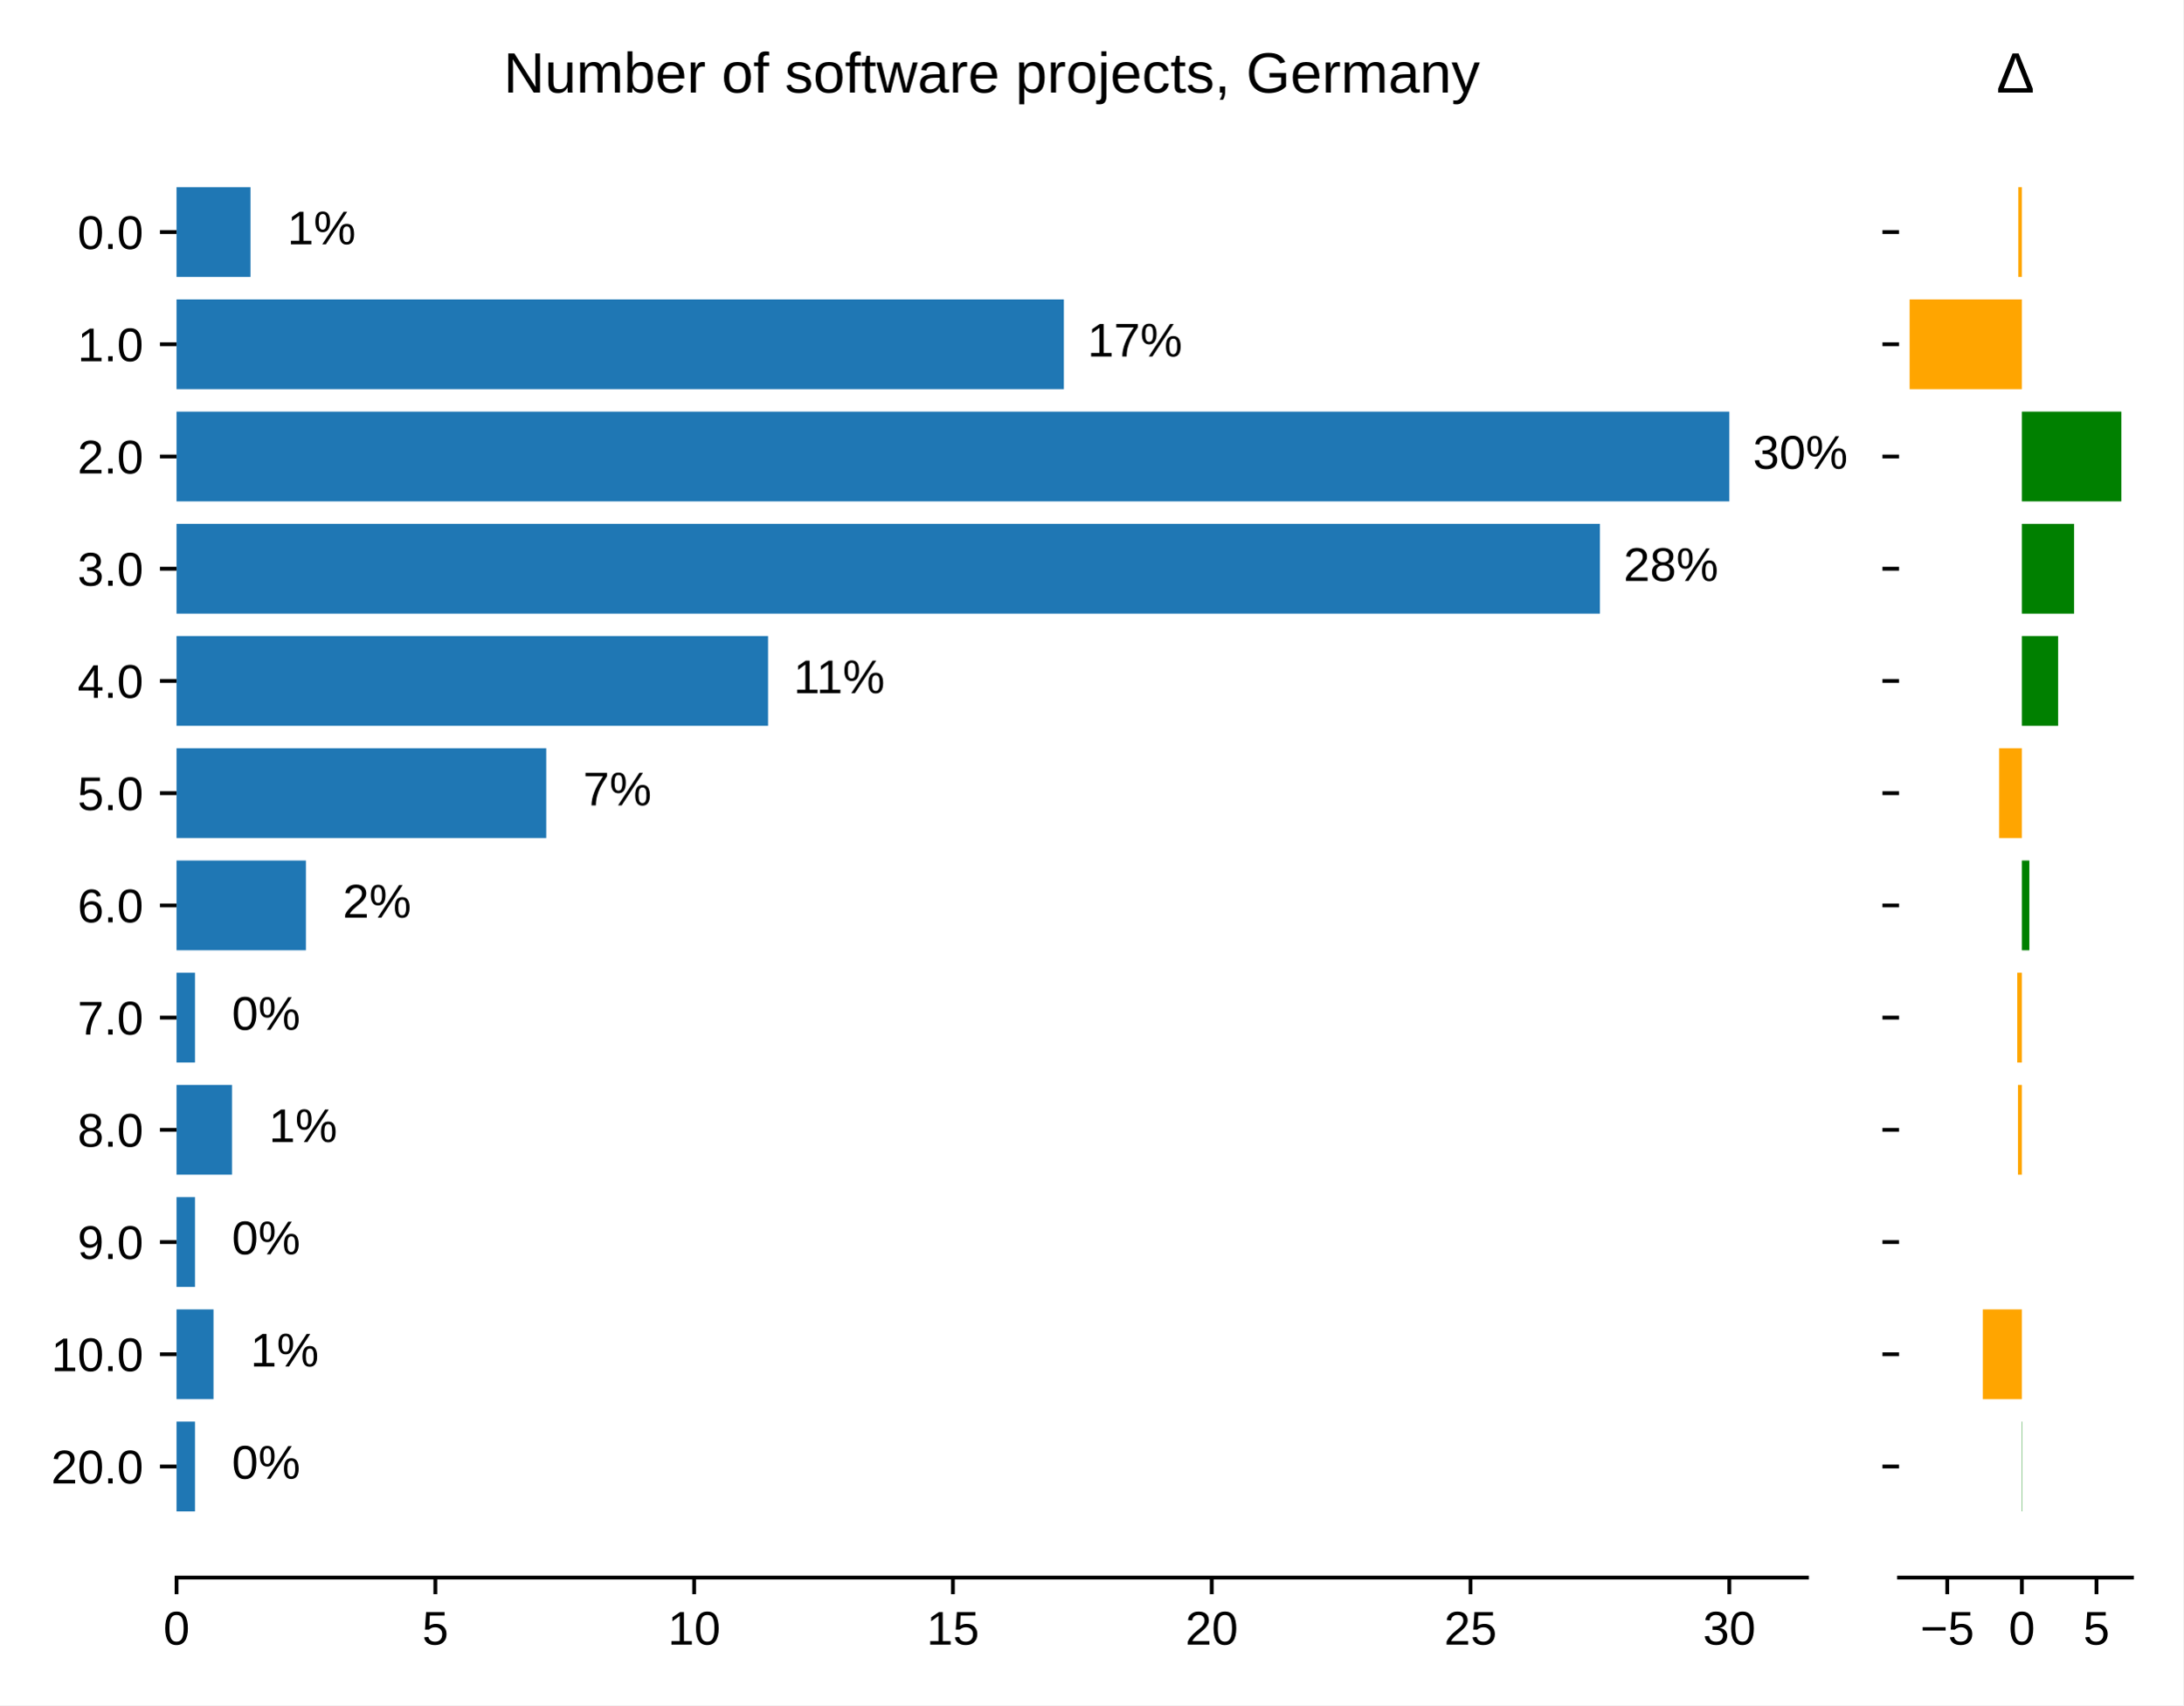
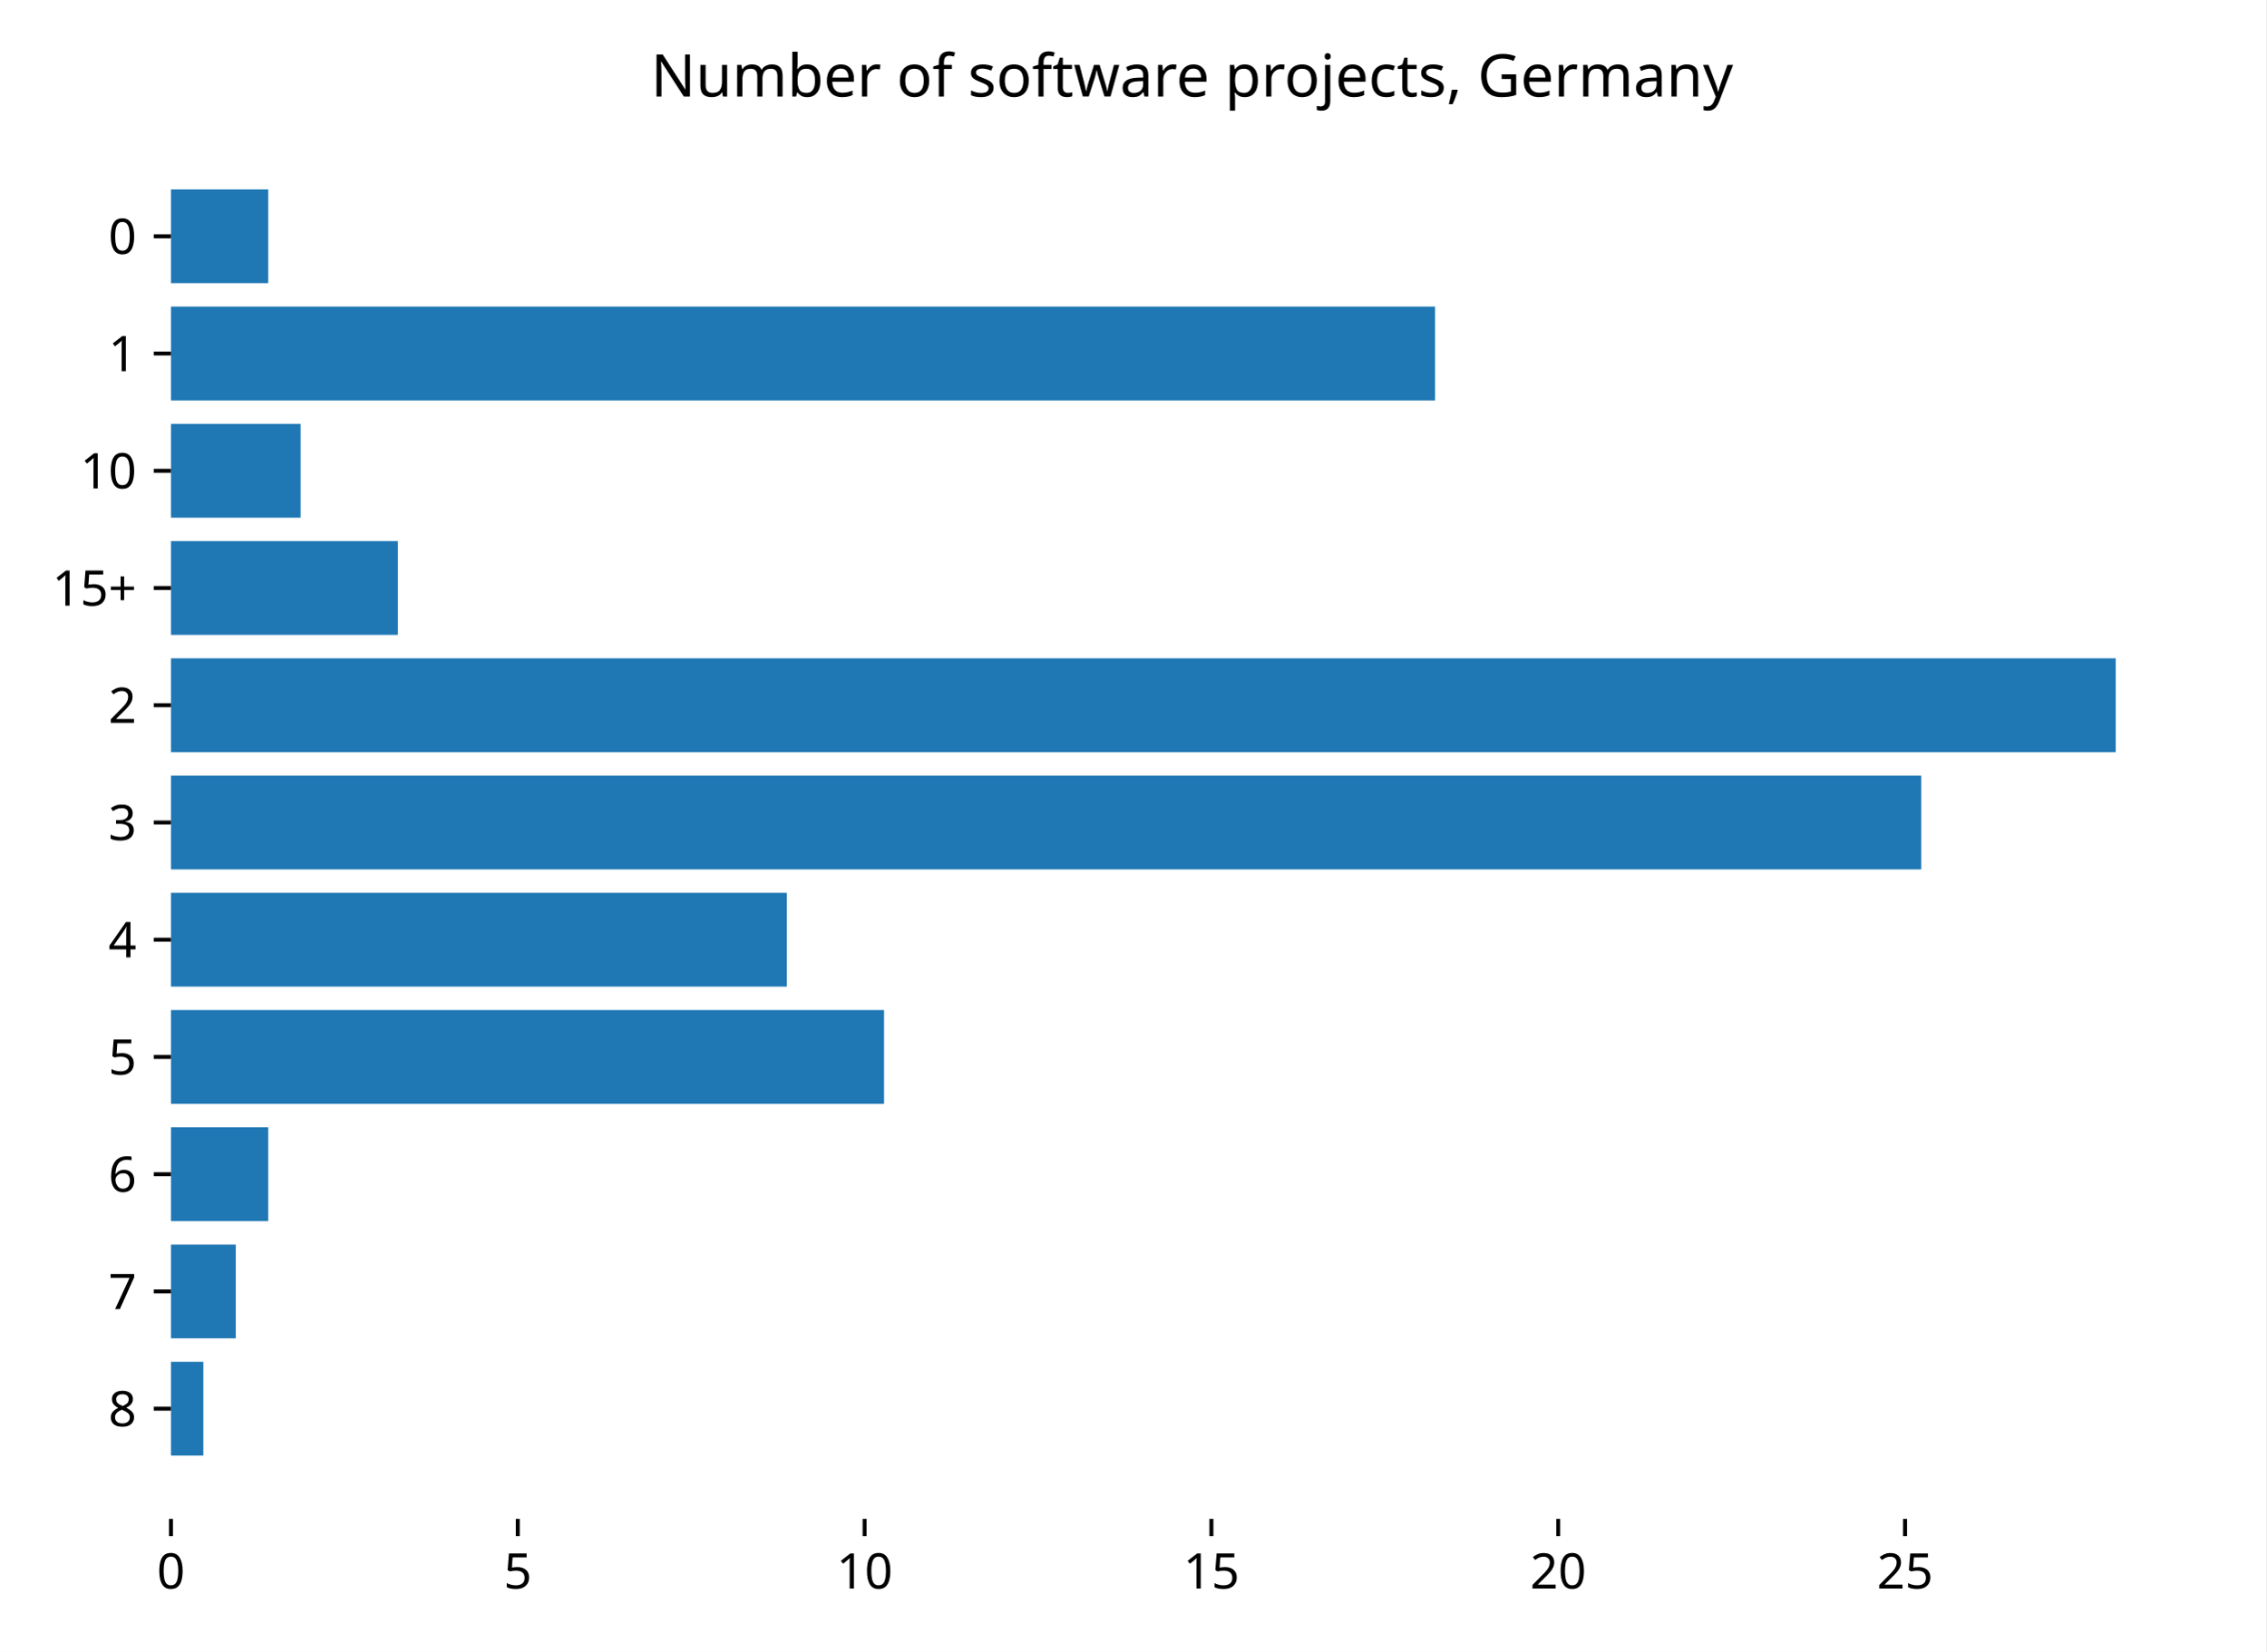
- <svg xmlns="http://www.w3.org/2000/svg" xmlns:xlink="http://www.w3.org/1999/xlink" height="360pt" version="1.1" viewBox="0 0 460.8 360" width="460.8pt">
+ <svg xmlns="http://www.w3.org/2000/svg" xmlns:xlink="http://www.w3.org/1999/xlink" width="460.8pt" height="336pt" viewBox="0 0 460.8 336" version="1.1">
  <defs>
-     <style type="text/css">*{stroke-linecap:butt;stroke-linejoin:round;}</style>
+     <style type="text/css">*{stroke-linejoin: round; stroke-linecap: butt}</style>
  </defs>
  <g id="figure_1">
    <g id="patch_1">
-       <path d="M 0 360  L 460.8 360  L 460.8 0  L 0 0  z " style="fill:#ffffff;" />
+       <path d="M 0 336  L 460.8 336  L 460.8 0  L 0 0  z " style="fill: #ffffff" />
    </g>
    <g id="axes_1">
      <g id="patch_2">
-         <path d="M 37.261 333.055  L 381.406 333.055  L 381.406 25.536  L 37.261 25.536  z " style="fill:#ffffff;" />
+         <path d="M 34.763 308.942  L 450 308.942  L 450 25.642  L 34.763 25.642  z " style="fill: #ffffff" />
      </g>
      <g id="patch_3">
-         <path clip-path="url(#p81cf5aa0c4)" d="M 37.261 319.077  L 41.163 319.077  L 41.163 300.123  L 37.261 300.123  z " style="fill:#1f77b4;" />
+         <path d="M 34.763 296.065  L 41.354 296.065  L 41.354 276.988  L 34.763 276.988  z " clip-path="url(#p4b77e32a49)" style="fill: #1f77b4" />
      </g>
      <g id="patch_4">
-         <path clip-path="url(#p81cf5aa0c4)" d="M 37.261 295.385  L 45.065 295.385  L 45.065 276.431  L 37.261 276.431  z " style="fill:#1f77b4;" />
+         <path d="M 34.763 272.218  L 47.945 272.218  L 47.945 253.141  L 34.763 253.141  z " clip-path="url(#p4b77e32a49)" style="fill: #1f77b4" />
      </g>
      <g id="patch_5">
-         <path clip-path="url(#p81cf5aa0c4)" d="M 37.261 271.693  L 41.163 271.693  L 41.163 252.74  L 37.261 252.74  z " style="fill:#1f77b4;" />
+         <path d="M 34.763 248.371  L 54.536 248.371  L 54.536 229.294  L 34.763 229.294  z " clip-path="url(#p4b77e32a49)" style="fill: #1f77b4" />
      </g>
      <g id="patch_6">
-         <path clip-path="url(#p81cf5aa0c4)" d="M 37.261 248.001  L 48.967 248.001  L 48.967 229.048  L 37.261 229.048  z " style="fill:#1f77b4;" />
+         <path d="M 34.763 224.525  L 179.766 224.525  L 179.766 205.447  L 34.763 205.447  z " clip-path="url(#p4b77e32a49)" style="fill: #1f77b4" />
      </g>
      <g id="patch_7">
-         <path clip-path="url(#p81cf5aa0c4)" d="M 37.261 224.31  L 41.163 224.31  L 41.163 205.356  L 37.261 205.356  z " style="fill:#1f77b4;" />
+         <path d="M 34.763 200.678  L 159.993 200.678  L 159.993 181.6  L 34.763 181.6  z " clip-path="url(#p4b77e32a49)" style="fill: #1f77b4" />
      </g>
      <g id="patch_8">
-         <path clip-path="url(#p81cf5aa0c4)" d="M 37.261 200.618  L 64.574 200.618  L 64.574 181.664  L 37.261 181.664  z " style="fill:#1f77b4;" />
+         <path d="M 34.763 176.831  L 390.68 176.831  L 390.68 157.754  L 34.763 157.754  z " clip-path="url(#p4b77e32a49)" style="fill: #1f77b4" />
      </g>
      <g id="patch_9">
-         <path clip-path="url(#p81cf5aa0c4)" d="M 37.261 176.926  L 115.298 176.926  L 115.298 157.973  L 37.261 157.973  z " style="fill:#1f77b4;" />
+         <path d="M 34.763 152.984  L 430.227 152.984  L 430.227 133.907  L 34.763 133.907  z " clip-path="url(#p4b77e32a49)" style="fill: #1f77b4" />
      </g>
      <g id="patch_10">
-         <path clip-path="url(#p81cf5aa0c4)" d="M 37.261 153.234  L 162.121 153.234  L 162.121 134.281  L 37.261 134.281  z " style="fill:#1f77b4;" />
+         <path d="M 34.763 129.138  L 80.9 129.138  L 80.9 110.06  L 34.763 110.06  z " clip-path="url(#p4b77e32a49)" style="fill: #1f77b4" />
      </g>
      <g id="patch_11">
-         <path clip-path="url(#p81cf5aa0c4)" d="M 37.261 129.542  L 337.705 129.542  L 337.705 110.589  L 37.261 110.589  z " style="fill:#1f77b4;" />
+         <path d="M 34.763 105.291  L 61.127 105.291  L 61.127 86.213  L 34.763 86.213  z " clip-path="url(#p4b77e32a49)" style="fill: #1f77b4" />
      </g>
      <g id="patch_12">
-         <path clip-path="url(#p81cf5aa0c4)" d="M 37.261 105.851  L 365.019 105.851  L 365.019 86.897  L 37.261 86.897  z " style="fill:#1f77b4;" />
+         <path d="M 34.763 81.444  L 291.814 81.444  L 291.814 62.367  L 34.763 62.367  z " clip-path="url(#p4b77e32a49)" style="fill: #1f77b4" />
      </g>
      <g id="patch_13">
-         <path clip-path="url(#p81cf5aa0c4)" d="M 37.261 82.159  L 224.551 82.159  L 224.551 63.206  L 37.261 63.206  z " style="fill:#1f77b4;" />
-       </g>
-       <g id="patch_14">
-         <path clip-path="url(#p81cf5aa0c4)" d="M 37.261 58.467  L 52.868 58.467  L 52.868 39.514  L 37.261 39.514  z " style="fill:#1f77b4;" />
+         <path d="M 34.763 57.597  L 54.536 57.597  L 54.536 38.52  L 34.763 38.52  z " clip-path="url(#p4b77e32a49)" style="fill: #1f77b4" />
      </g>
      <g id="matplotlib.axis_1">
        <g id="xtick_1">
          <g id="line2d_1">
            <defs>
-               <path d="M 0 0  L 0 3.5  " id="mc3a356a46d" style="stroke:#000000;stroke-width:0.8;" />
+               <path id="m4c99cd72f3" d="M 0 0  L 0 3.5  " style="stroke: #000000; stroke-width: 0.8" />
            </defs>
            <g>
-               <use style="stroke:#000000;stroke-width:0.8;" x="37.261" xlink:href="#mc3a356a46d" y="333.055" />
+               <use xlink:href="#m4c99cd72f3" x="34.763" y="308.942" style="stroke: #000000; stroke-width: 0.8" />
            </g>
          </g>
          <g id="text_1">
-             <text style="font-family:Arial;font-size:10px;font-stretch:normal;font-style:normal;font-weight:normal;text-anchor:middle;" transform="rotate(-0, 37.26094, 347.2125)" x="37.261" y="347.212">0</text>
+             <text style="font: 10px 'sans-serif'; text-anchor: middle" x="34.763" y="323.116" transform="rotate(-0, 34.7625, 323.1156)">0</text>
          </g>
        </g>
        <g id="xtick_2">
          <g id="line2d_2">
            <g>
-               <use style="stroke:#000000;stroke-width:0.8;" x="91.887" xlink:href="#mc3a356a46d" y="333.055" />
+               <use xlink:href="#m4c99cd72f3" x="105.287" y="308.942" style="stroke: #000000; stroke-width: 0.8" />
            </g>
          </g>
          <g id="text_2">
-             <text style="font-family:Arial;font-size:10px;font-stretch:normal;font-style:normal;font-weight:normal;text-anchor:middle;" transform="rotate(-0, 91.88721, 347.2125)" x="91.887" y="347.212">5</text>
+             <text style="font: 10px 'sans-serif'; text-anchor: middle" x="105.287" y="323.116" transform="rotate(-0, 105.287, 323.1156)">5</text>
          </g>
        </g>
        <g id="xtick_3">
          <g id="line2d_3">
            <g>
-               <use style="stroke:#000000;stroke-width:0.8;" x="146.513" xlink:href="#mc3a356a46d" y="333.055" />
+               <use xlink:href="#m4c99cd72f3" x="175.811" y="308.942" style="stroke: #000000; stroke-width: 0.8" />
            </g>
          </g>
          <g id="text_3">
-             <text style="font-family:Arial;font-size:10px;font-stretch:normal;font-style:normal;font-weight:normal;text-anchor:middle;" transform="rotate(-0, 146.5135, 347.2125)" x="146.513" y="347.212">10</text>
+             <text style="font: 10px 'sans-serif'; text-anchor: middle" x="175.811" y="323.116" transform="rotate(-0, 175.8114, 323.1156)">10</text>
          </g>
        </g>
        <g id="xtick_4">
          <g id="line2d_4">
            <g>
-               <use style="stroke:#000000;stroke-width:0.8;" x="201.14" xlink:href="#mc3a356a46d" y="333.055" />
+               <use xlink:href="#m4c99cd72f3" x="246.336" y="308.942" style="stroke: #000000; stroke-width: 0.8" />
            </g>
          </g>
          <g id="text_4">
-             <text style="font-family:Arial;font-size:10px;font-stretch:normal;font-style:normal;font-weight:normal;text-anchor:middle;" transform="rotate(-0, 201.1398, 347.2125)" x="201.14" y="347.212">15</text>
+             <text style="font: 10px 'sans-serif'; text-anchor: middle" x="246.336" y="323.116" transform="rotate(-0, 246.3359, 323.1156)">15</text>
          </g>
        </g>
        <g id="xtick_5">
          <g id="line2d_5">
            <g>
-               <use style="stroke:#000000;stroke-width:0.8;" x="255.766" xlink:href="#mc3a356a46d" y="333.055" />
+               <use xlink:href="#m4c99cd72f3" x="316.86" y="308.942" style="stroke: #000000; stroke-width: 0.8" />
            </g>
          </g>
          <g id="text_5">
-             <text style="font-family:Arial;font-size:10px;font-stretch:normal;font-style:normal;font-weight:normal;text-anchor:middle;" transform="rotate(-0, 255.766, 347.2125)" x="255.766" y="347.212">20</text>
+             <text style="font: 10px 'sans-serif'; text-anchor: middle" x="316.86" y="323.116" transform="rotate(-0, 316.8604, 323.1156)">20</text>
          </g>
        </g>
        <g id="xtick_6">
          <g id="line2d_6">
            <g>
-               <use style="stroke:#000000;stroke-width:0.8;" x="310.392" xlink:href="#mc3a356a46d" y="333.055" />
+               <use xlink:href="#m4c99cd72f3" x="387.385" y="308.942" style="stroke: #000000; stroke-width: 0.8" />
            </g>
          </g>
          <g id="text_6">
-             <text style="font-family:Arial;font-size:10px;font-stretch:normal;font-style:normal;font-weight:normal;text-anchor:middle;" transform="rotate(-0, 310.3923, 347.2125)" x="310.392" y="347.212">25</text>
-           </g>
-         </g>
-         <g id="xtick_7">
-           <g id="line2d_7">
-             <g>
-               <use style="stroke:#000000;stroke-width:0.8;" x="365.019" xlink:href="#mc3a356a46d" y="333.055" />
-             </g>
-           </g>
-           <g id="text_7">
-             <text style="font-family:Arial;font-size:10px;font-stretch:normal;font-style:normal;font-weight:normal;text-anchor:middle;" transform="rotate(-0, 365.0186, 347.2125)" x="365.019" y="347.212">30</text>
+             <text style="font: 10px 'sans-serif'; text-anchor: middle" x="387.385" y="323.116" transform="rotate(-0, 387.3848, 323.1156)">25</text>
          </g>
        </g>
      </g>
      <g id="matplotlib.axis_2">
        <g id="ytick_1">
+           <g id="line2d_7">
+             <defs>
+               <path id="m8e343aef83" d="M 0 0  L -3.5 0  " style="stroke: #000000; stroke-width: 0.8" />
+             </defs>
+             <g>
+               <use xlink:href="#m8e343aef83" x="34.763" y="286.526" style="stroke: #000000; stroke-width: 0.8" />
+             </g>
+           </g>
+           <g id="text_7">
+             <text style="font: 10px 'sans-serif'; text-anchor: end" x="27.762" y="290.113" transform="rotate(-0, 27.7625, 290.1129)">8</text>
+           </g>
+         </g>
+         <g id="ytick_2">
          <g id="line2d_8">
-             <defs>
-               <path d="M 0 0  L -3.5 0  " id="m82278324de" style="stroke:#000000;stroke-width:0.8;" />
-             </defs>
-             <g>
-               <use style="stroke:#000000;stroke-width:0.8;" x="37.261" xlink:href="#m82278324de" y="309.6" />
+             <g>
+               <use xlink:href="#m8e343aef83" x="34.763" y="262.679" style="stroke: #000000; stroke-width: 0.8" />
            </g>
          </g>
          <g id="text_8">
-             <text style="font-family:Arial;font-size:10px;font-stretch:normal;font-style:normal;font-weight:normal;text-anchor:end;" transform="rotate(-0, 30.26094, 313.1787)" x="30.261" y="313.179">20.0</text>
-           </g>
-         </g>
-         <g id="ytick_2">
+             <text style="font: 10px 'sans-serif'; text-anchor: end" x="27.762" y="266.266" transform="rotate(-0, 27.7625, 266.2662)">7</text>
+           </g>
+         </g>
+         <g id="ytick_3">
          <g id="line2d_9">
            <g>
-               <use style="stroke:#000000;stroke-width:0.8;" x="37.261" xlink:href="#m82278324de" y="285.908" />
+               <use xlink:href="#m8e343aef83" x="34.763" y="238.833" style="stroke: #000000; stroke-width: 0.8" />
            </g>
          </g>
          <g id="text_9">
-             <text style="font-family:Arial;font-size:10px;font-stretch:normal;font-style:normal;font-weight:normal;text-anchor:end;" transform="rotate(-0, 30.26094, 289.487)" x="30.261" y="289.487">10.0</text>
-           </g>
-         </g>
-         <g id="ytick_3">
+             <text style="font: 10px 'sans-serif'; text-anchor: end" x="27.762" y="242.419" transform="rotate(-0, 27.7625, 242.4194)">6</text>
+           </g>
+         </g>
+         <g id="ytick_4">
          <g id="line2d_10">
            <g>
-               <use style="stroke:#000000;stroke-width:0.8;" x="37.261" xlink:href="#m82278324de" y="262.216" />
+               <use xlink:href="#m8e343aef83" x="34.763" y="214.986" style="stroke: #000000; stroke-width: 0.8" />
            </g>
          </g>
          <g id="text_10">
-             <text style="font-family:Arial;font-size:10px;font-stretch:normal;font-style:normal;font-weight:normal;text-anchor:end;" transform="rotate(-0, 30.26094, 265.7952)" x="30.261" y="265.795">9.0</text>
-           </g>
-         </g>
-         <g id="ytick_4">
+             <text style="font: 10px 'sans-serif'; text-anchor: end" x="27.762" y="218.573" transform="rotate(-0, 27.7625, 218.5726)">5</text>
+           </g>
+         </g>
+         <g id="ytick_5">
          <g id="line2d_11">
            <g>
-               <use style="stroke:#000000;stroke-width:0.8;" x="37.261" xlink:href="#m82278324de" y="238.525" />
+               <use xlink:href="#m8e343aef83" x="34.763" y="191.139" style="stroke: #000000; stroke-width: 0.8" />
            </g>
          </g>
          <g id="text_11">
-             <text style="font-family:Arial;font-size:10px;font-stretch:normal;font-style:normal;font-weight:normal;text-anchor:end;" transform="rotate(-0, 30.26094, 242.1035)" x="30.261" y="242.103">8.0</text>
-           </g>
-         </g>
-         <g id="ytick_5">
+             <text style="font: 10px 'sans-serif'; text-anchor: end" x="27.762" y="194.726" transform="rotate(-0, 27.7625, 194.7258)">4</text>
+           </g>
+         </g>
+         <g id="ytick_6">
          <g id="line2d_12">
            <g>
-               <use style="stroke:#000000;stroke-width:0.8;" x="37.261" xlink:href="#m82278324de" y="214.833" />
+               <use xlink:href="#m8e343aef83" x="34.763" y="167.292" style="stroke: #000000; stroke-width: 0.8" />
            </g>
          </g>
          <g id="text_12">
-             <text style="font-family:Arial;font-size:10px;font-stretch:normal;font-style:normal;font-weight:normal;text-anchor:end;" transform="rotate(-0, 30.26094, 218.4117)" x="30.261" y="218.412">7.0</text>
-           </g>
-         </g>
-         <g id="ytick_6">
+             <text style="font: 10px 'sans-serif'; text-anchor: end" x="27.762" y="170.879" transform="rotate(-0, 27.7625, 170.8791)">3</text>
+           </g>
+         </g>
+         <g id="ytick_7">
          <g id="line2d_13">
            <g>
-               <use style="stroke:#000000;stroke-width:0.8;" x="37.261" xlink:href="#m82278324de" y="191.141" />
+               <use xlink:href="#m8e343aef83" x="34.763" y="143.446" style="stroke: #000000; stroke-width: 0.8" />
            </g>
          </g>
          <g id="text_13">
-             <text style="font-family:Arial;font-size:10px;font-stretch:normal;font-style:normal;font-weight:normal;text-anchor:end;" transform="rotate(-0, 30.26094, 194.7199)" x="30.261" y="194.72">6.0</text>
-           </g>
-         </g>
-         <g id="ytick_7">
+             <text style="font: 10px 'sans-serif'; text-anchor: end" x="27.762" y="147.032" transform="rotate(-0, 27.7625, 147.0323)">2</text>
+           </g>
+         </g>
+         <g id="ytick_8">
          <g id="line2d_14">
            <g>
-               <use style="stroke:#000000;stroke-width:0.8;" x="37.261" xlink:href="#m82278324de" y="167.449" />
+               <use xlink:href="#m8e343aef83" x="34.763" y="119.599" style="stroke: #000000; stroke-width: 0.8" />
            </g>
          </g>
          <g id="text_14">
-             <text style="font-family:Arial;font-size:10px;font-stretch:normal;font-style:normal;font-weight:normal;text-anchor:end;" transform="rotate(-0, 30.26094, 171.0282)" x="30.261" y="171.028">5.0</text>
-           </g>
-         </g>
-         <g id="ytick_8">
+             <text style="font: 10px 'sans-serif'; text-anchor: end" x="27.762" y="123.186" transform="rotate(-0, 27.7625, 123.1855)">15+</text>
+           </g>
+         </g>
+         <g id="ytick_9">
          <g id="line2d_15">
            <g>
-               <use style="stroke:#000000;stroke-width:0.8;" x="37.261" xlink:href="#m82278324de" y="143.758" />
+               <use xlink:href="#m8e343aef83" x="34.763" y="95.752" style="stroke: #000000; stroke-width: 0.8" />
            </g>
          </g>
          <g id="text_15">
-             <text style="font-family:Arial;font-size:10px;font-stretch:normal;font-style:normal;font-weight:normal;text-anchor:end;" transform="rotate(-0, 30.26094, 147.3364)" x="30.261" y="147.336">4.0</text>
-           </g>
-         </g>
-         <g id="ytick_9">
+             <text style="font: 10px 'sans-serif'; text-anchor: end" x="27.762" y="99.339" transform="rotate(-0, 27.7625, 99.33874)">10</text>
+           </g>
+         </g>
+         <g id="ytick_10">
          <g id="line2d_16">
            <g>
-               <use style="stroke:#000000;stroke-width:0.8;" x="37.261" xlink:href="#m82278324de" y="120.066" />
+               <use xlink:href="#m8e343aef83" x="34.763" y="71.905" style="stroke: #000000; stroke-width: 0.8" />
            </g>
          </g>
          <g id="text_16">
-             <text style="font-family:Arial;font-size:10px;font-stretch:normal;font-style:normal;font-weight:normal;text-anchor:end;" transform="rotate(-0, 30.26094, 123.6447)" x="30.261" y="123.645">3.0</text>
-           </g>
-         </g>
-         <g id="ytick_10">
+             <text style="font: 10px 'sans-serif'; text-anchor: end" x="27.762" y="75.492" transform="rotate(-0, 27.7625, 75.49196)">1</text>
+           </g>
+         </g>
+         <g id="ytick_11">
          <g id="line2d_17">
            <g>
-               <use style="stroke:#000000;stroke-width:0.8;" x="37.261" xlink:href="#m82278324de" y="96.374" />
+               <use xlink:href="#m8e343aef83" x="34.763" y="48.058" style="stroke: #000000; stroke-width: 0.8" />
            </g>
          </g>
          <g id="text_17">
-             <text style="font-family:Arial;font-size:10px;font-stretch:normal;font-style:normal;font-weight:normal;text-anchor:end;" transform="rotate(-0, 30.26094, 99.9529)" x="30.261" y="99.953">2.0</text>
-           </g>
-         </g>
-         <g id="ytick_11">
-           <g id="line2d_18">
-             <g>
-               <use style="stroke:#000000;stroke-width:0.8;" x="37.261" xlink:href="#m82278324de" y="72.682" />
-             </g>
-           </g>
-           <g id="text_18">
-             <text style="font-family:Arial;font-size:10px;font-stretch:normal;font-style:normal;font-weight:normal;text-anchor:end;" transform="rotate(-0, 30.26094, 76.26114)" x="30.261" y="76.261">1.0</text>
-           </g>
-         </g>
-         <g id="ytick_12">
-           <g id="line2d_19">
-             <g>
-               <use style="stroke:#000000;stroke-width:0.8;" x="37.261" xlink:href="#m82278324de" y="48.99" />
-             </g>
-           </g>
-           <g id="text_19">
-             <text style="font-family:Arial;font-size:10px;font-stretch:normal;font-style:normal;font-weight:normal;text-anchor:end;" transform="rotate(-0, 30.26094, 52.56938)" x="30.261" y="52.569">0.0</text>
-           </g>
-         </g>
-       </g>
-       <g id="patch_15">
-         <path d="M 37.261 333.055  L 381.406 333.055  " style="fill:none;stroke:#000000;stroke-linecap:square;stroke-linejoin:miter;stroke-width:0.8;" />
-       </g>
-       <g id="text_20">
-         <text style="font-family:Arial;font-size:10px;font-stretch:normal;font-style:normal;font-weight:normal;text-anchor:middle;" transform="rotate(-0, 56.16281, 312.185)" x="56.163" y="312.185">0%</text>
-       </g>
-       <g id="text_21">
-         <text style="font-family:Arial;font-size:10px;font-stretch:normal;font-style:normal;font-weight:normal;text-anchor:middle;" transform="rotate(-0, 60.06469, 288.4932)" x="60.065" y="288.493">1%</text>
-       </g>
-       <g id="text_22">
-         <text style="font-family:Arial;font-size:10px;font-stretch:normal;font-style:normal;font-weight:normal;text-anchor:middle;" transform="rotate(-0, 56.16281, 264.8015)" x="56.163" y="264.801">0%</text>
-       </g>
-       <g id="text_23">
-         <text style="font-family:Arial;font-size:10px;font-stretch:normal;font-style:normal;font-weight:normal;text-anchor:middle;" transform="rotate(-0, 63.96657, 241.1097)" x="63.967" y="241.11">1%</text>
-       </g>
-       <g id="text_24">
-         <text style="font-family:Arial;font-size:10px;font-stretch:normal;font-style:normal;font-weight:normal;text-anchor:middle;" transform="rotate(-0, 56.16281, 217.418)" x="56.163" y="217.418">0%</text>
-       </g>
-       <g id="text_25">
-         <text style="font-family:Arial;font-size:10px;font-stretch:normal;font-style:normal;font-weight:normal;text-anchor:middle;" transform="rotate(-0, 79.57408, 193.7262)" x="79.574" y="193.726">2%</text>
-       </g>
-       <g id="text_26">
-         <text style="font-family:Arial;font-size:10px;font-stretch:normal;font-style:normal;font-weight:normal;text-anchor:middle;" transform="rotate(-0, 130.2985, 170.0344)" x="130.298" y="170.034">7%</text>
-       </g>
-       <g id="text_27">
-         <text style="font-family:Arial;font-size:10px;font-stretch:normal;font-style:normal;font-weight:normal;text-anchor:middle;" transform="rotate(-0, 177.121, 146.3427)" x="177.121" y="146.343">11%</text>
-       </g>
-       <g id="text_28">
-         <text style="font-family:Arial;font-size:10px;font-stretch:normal;font-style:normal;font-weight:normal;text-anchor:middle;" transform="rotate(-0, 352.7055, 122.6509)" x="352.705" y="122.651">28%</text>
-       </g>
-       <g id="text_29">
-         <text style="font-family:Arial;font-size:10px;font-stretch:normal;font-style:normal;font-weight:normal;text-anchor:middle;" transform="rotate(-0, 380.0186, 98.95915)" x="380.019" y="98.959">30%</text>
-       </g>
-       <g id="text_30">
-         <text style="font-family:Arial;font-size:10px;font-stretch:normal;font-style:normal;font-weight:normal;text-anchor:middle;" transform="rotate(-0, 239.551, 75.26739)" x="239.551" y="75.267">17%</text>
-       </g>
-       <g id="text_31">
-         <text style="font-family:Arial;font-size:10px;font-stretch:normal;font-style:normal;font-weight:normal;text-anchor:middle;" transform="rotate(-0, 67.86844, 51.57563)" x="67.868" y="51.576">1%</text>
-       </g>
-       <g id="text_32">
-         <text style="font-family:Arial;font-size:12px;font-stretch:normal;font-style:normal;font-weight:normal;text-anchor:middle;" transform="rotate(-0, 209.3337, 19.53562)" x="209.334" y="19.536">Number of software projects, Germany</text>
-       </g>
-     </g>
-     <g id="axes_2">
-       <g id="patch_16">
-         <path d="M 400.836 333.055  L 450 333.055  L 450 25.536  L 400.836 25.536  z " style="fill:#ffffff;" />
-       </g>
-       <g id="patch_17">
-         <path clip-path="url(#pde192856e8)" d="M 426.768 319.077  L 426.843 319.077  L 426.843 300.123  L 426.768 300.123  z " style="fill:#008000;" />
-       </g>
-       <g id="patch_18">
-         <path clip-path="url(#pde192856e8)" d="M 426.768 295.385  L 418.519 295.385  L 418.519 276.431  L 426.768 276.431  z " style="fill:#ffa500;" />
-       </g>
-       <g id="patch_19">
-         <path clip-path="url(#pde192856e8)" d="M 0 0  z " style="fill:#ffa500;" />
-       </g>
-       <g id="patch_20">
-         <path clip-path="url(#pde192856e8)" d="M 426.768 248.001  L 425.943 248.001  L 425.943 229.048  L 426.768 229.048  z " style="fill:#ffa500;" />
-       </g>
-       <g id="patch_21">
-         <path clip-path="url(#pde192856e8)" d="M 426.768 224.31  L 425.793 224.31  L 425.793 205.356  L 426.768 205.356  z " style="fill:#ffa500;" />
-       </g>
-       <g id="patch_22">
-         <path clip-path="url(#pde192856e8)" d="M 426.768 200.618  L 428.343 200.618  L 428.343 181.664  L 426.768 181.664  z " style="fill:#008000;" />
-       </g>
-       <g id="patch_23">
-         <path clip-path="url(#pde192856e8)" d="M 426.768 176.926  L 421.969 176.926  L 421.969 157.973  L 426.768 157.973  z " style="fill:#ffa500;" />
-       </g>
-       <g id="patch_24">
-         <path clip-path="url(#pde192856e8)" d="M 426.768 153.234  L 434.417 153.234  L 434.417 134.281  L 426.768 134.281  z " style="fill:#008000;" />
-       </g>
-       <g id="patch_25">
-         <path clip-path="url(#pde192856e8)" d="M 426.768 129.542  L 437.792 129.542  L 437.792 110.589  L 426.768 110.589  z " style="fill:#008000;" />
-       </g>
-       <g id="patch_26">
-         <path clip-path="url(#pde192856e8)" d="M 426.768 105.851  L 447.765 105.851  L 447.765 86.897  L 426.768 86.897  z " style="fill:#008000;" />
-       </g>
-       <g id="patch_27">
-         <path clip-path="url(#pde192856e8)" d="M 426.768 82.159  L 403.071 82.159  L 403.071 63.206  L 426.768 63.206  z " style="fill:#ffa500;" />
-       </g>
-       <g id="patch_28">
-         <path clip-path="url(#pde192856e8)" d="M 426.768 58.467  L 426.018 58.467  L 426.018 39.514  L 426.768 39.514  z " style="fill:#ffa500;" />
-       </g>
-       <g id="matplotlib.axis_3">
-         <g id="xtick_8">
-           <g id="line2d_20">
-             <g>
-               <use style="stroke:#000000;stroke-width:0.8;" x="411.02" xlink:href="#mc3a356a46d" y="333.055" />
-             </g>
-           </g>
-           <g id="text_33">
-             <text style="font-family:Arial;font-size:10px;font-stretch:normal;font-style:normal;font-weight:normal;text-anchor:middle;" transform="rotate(-0, 411.02, 347.2125)" x="411.02" y="347.212">−5</text>
-           </g>
-         </g>
-         <g id="xtick_9">
-           <g id="line2d_21">
-             <g>
-               <use style="stroke:#000000;stroke-width:0.8;" x="426.768" xlink:href="#mc3a356a46d" y="333.055" />
-             </g>
-           </g>
-           <g id="text_34">
-             <text style="font-family:Arial;font-size:10px;font-stretch:normal;font-style:normal;font-weight:normal;text-anchor:middle;" transform="rotate(-0, 426.768, 347.2125)" x="426.768" y="347.212">0</text>
-           </g>
-         </g>
-         <g id="xtick_10">
-           <g id="line2d_22">
-             <g>
-               <use style="stroke:#000000;stroke-width:0.8;" x="442.516" xlink:href="#mc3a356a46d" y="333.055" />
-             </g>
-           </g>
-           <g id="text_35">
-             <text style="font-family:Arial;font-size:10px;font-stretch:normal;font-style:normal;font-weight:normal;text-anchor:middle;" transform="rotate(-0, 442.516, 347.2125)" x="442.516" y="347.212">5</text>
-           </g>
-         </g>
-       </g>
-       <g id="matplotlib.axis_4">
-         <g id="ytick_13">
-           <g id="line2d_23">
-             <g>
-               <use style="stroke:#000000;stroke-width:0.8;" x="400.836" xlink:href="#m82278324de" y="309.6" />
-             </g>
-           </g>
-         </g>
-         <g id="ytick_14">
-           <g id="line2d_24">
-             <g>
-               <use style="stroke:#000000;stroke-width:0.8;" x="400.836" xlink:href="#m82278324de" y="285.908" />
-             </g>
-           </g>
-         </g>
-         <g id="ytick_15">
-           <g id="line2d_25">
-             <g>
-               <use style="stroke:#000000;stroke-width:0.8;" x="400.836" xlink:href="#m82278324de" y="262.216" />
-             </g>
-           </g>
-         </g>
-         <g id="ytick_16">
-           <g id="line2d_26">
-             <g>
-               <use style="stroke:#000000;stroke-width:0.8;" x="400.836" xlink:href="#m82278324de" y="238.525" />
-             </g>
-           </g>
-         </g>
-         <g id="ytick_17">
-           <g id="line2d_27">
-             <g>
-               <use style="stroke:#000000;stroke-width:0.8;" x="400.836" xlink:href="#m82278324de" y="214.833" />
-             </g>
-           </g>
-         </g>
-         <g id="ytick_18">
-           <g id="line2d_28">
-             <g>
-               <use style="stroke:#000000;stroke-width:0.8;" x="400.836" xlink:href="#m82278324de" y="191.141" />
-             </g>
-           </g>
-         </g>
-         <g id="ytick_19">
-           <g id="line2d_29">
-             <g>
-               <use style="stroke:#000000;stroke-width:0.8;" x="400.836" xlink:href="#m82278324de" y="167.449" />
-             </g>
-           </g>
-         </g>
-         <g id="ytick_20">
-           <g id="line2d_30">
-             <g>
-               <use style="stroke:#000000;stroke-width:0.8;" x="400.836" xlink:href="#m82278324de" y="143.758" />
-             </g>
-           </g>
-         </g>
-         <g id="ytick_21">
-           <g id="line2d_31">
-             <g>
-               <use style="stroke:#000000;stroke-width:0.8;" x="400.836" xlink:href="#m82278324de" y="120.066" />
-             </g>
-           </g>
-         </g>
-         <g id="ytick_22">
-           <g id="line2d_32">
-             <g>
-               <use style="stroke:#000000;stroke-width:0.8;" x="400.836" xlink:href="#m82278324de" y="96.374" />
-             </g>
-           </g>
-         </g>
-         <g id="ytick_23">
-           <g id="line2d_33">
-             <g>
-               <use style="stroke:#000000;stroke-width:0.8;" x="400.836" xlink:href="#m82278324de" y="72.682" />
-             </g>
-           </g>
-         </g>
-         <g id="ytick_24">
-           <g id="line2d_34">
-             <g>
-               <use style="stroke:#000000;stroke-width:0.8;" x="400.836" xlink:href="#m82278324de" y="48.99" />
-             </g>
-           </g>
-         </g>
-       </g>
-       <g id="patch_29">
-         <path d="M 400.836 333.055  L 450 333.055  " style="fill:none;stroke:#000000;stroke-linecap:square;stroke-linejoin:miter;stroke-width:0.8;" />
-       </g>
-       <g id="text_36">
-         <text style="font-family:Arial;font-size:12px;font-stretch:normal;font-style:normal;font-weight:normal;text-anchor:middle;" transform="rotate(-0, 425.4182, 19.53562)" x="425.418" y="19.536">Δ</text>
+             <text style="font: 10px 'sans-serif'; text-anchor: end" x="27.762" y="51.645" transform="rotate(-0, 27.7625, 51.64519)">0</text>
+           </g>
+         </g>
+       </g>
+       <g id="text_18">
+         <text style="font: 12px 'sans-serif'; text-anchor: middle" x="242.381" y="19.642" transform="rotate(-0, 242.3812, 19.6425)">Number of software projects, Germany</text>
      </g>
    </g>
  </g>
  <defs>
-     <clipPath id="p81cf5aa0c4">
-       <rect height="307.519" width="344.146" x="37.261" y="25.536" />
-     </clipPath>
-     <clipPath id="pde192856e8">
-       <rect height="307.519" width="49.164" x="400.836" y="25.536" />
+     <clipPath id="p4b77e32a49">
+       <rect x="34.763" y="25.642" width="415.238" height="283.3" />
    </clipPath>
  </defs>
</svg>
